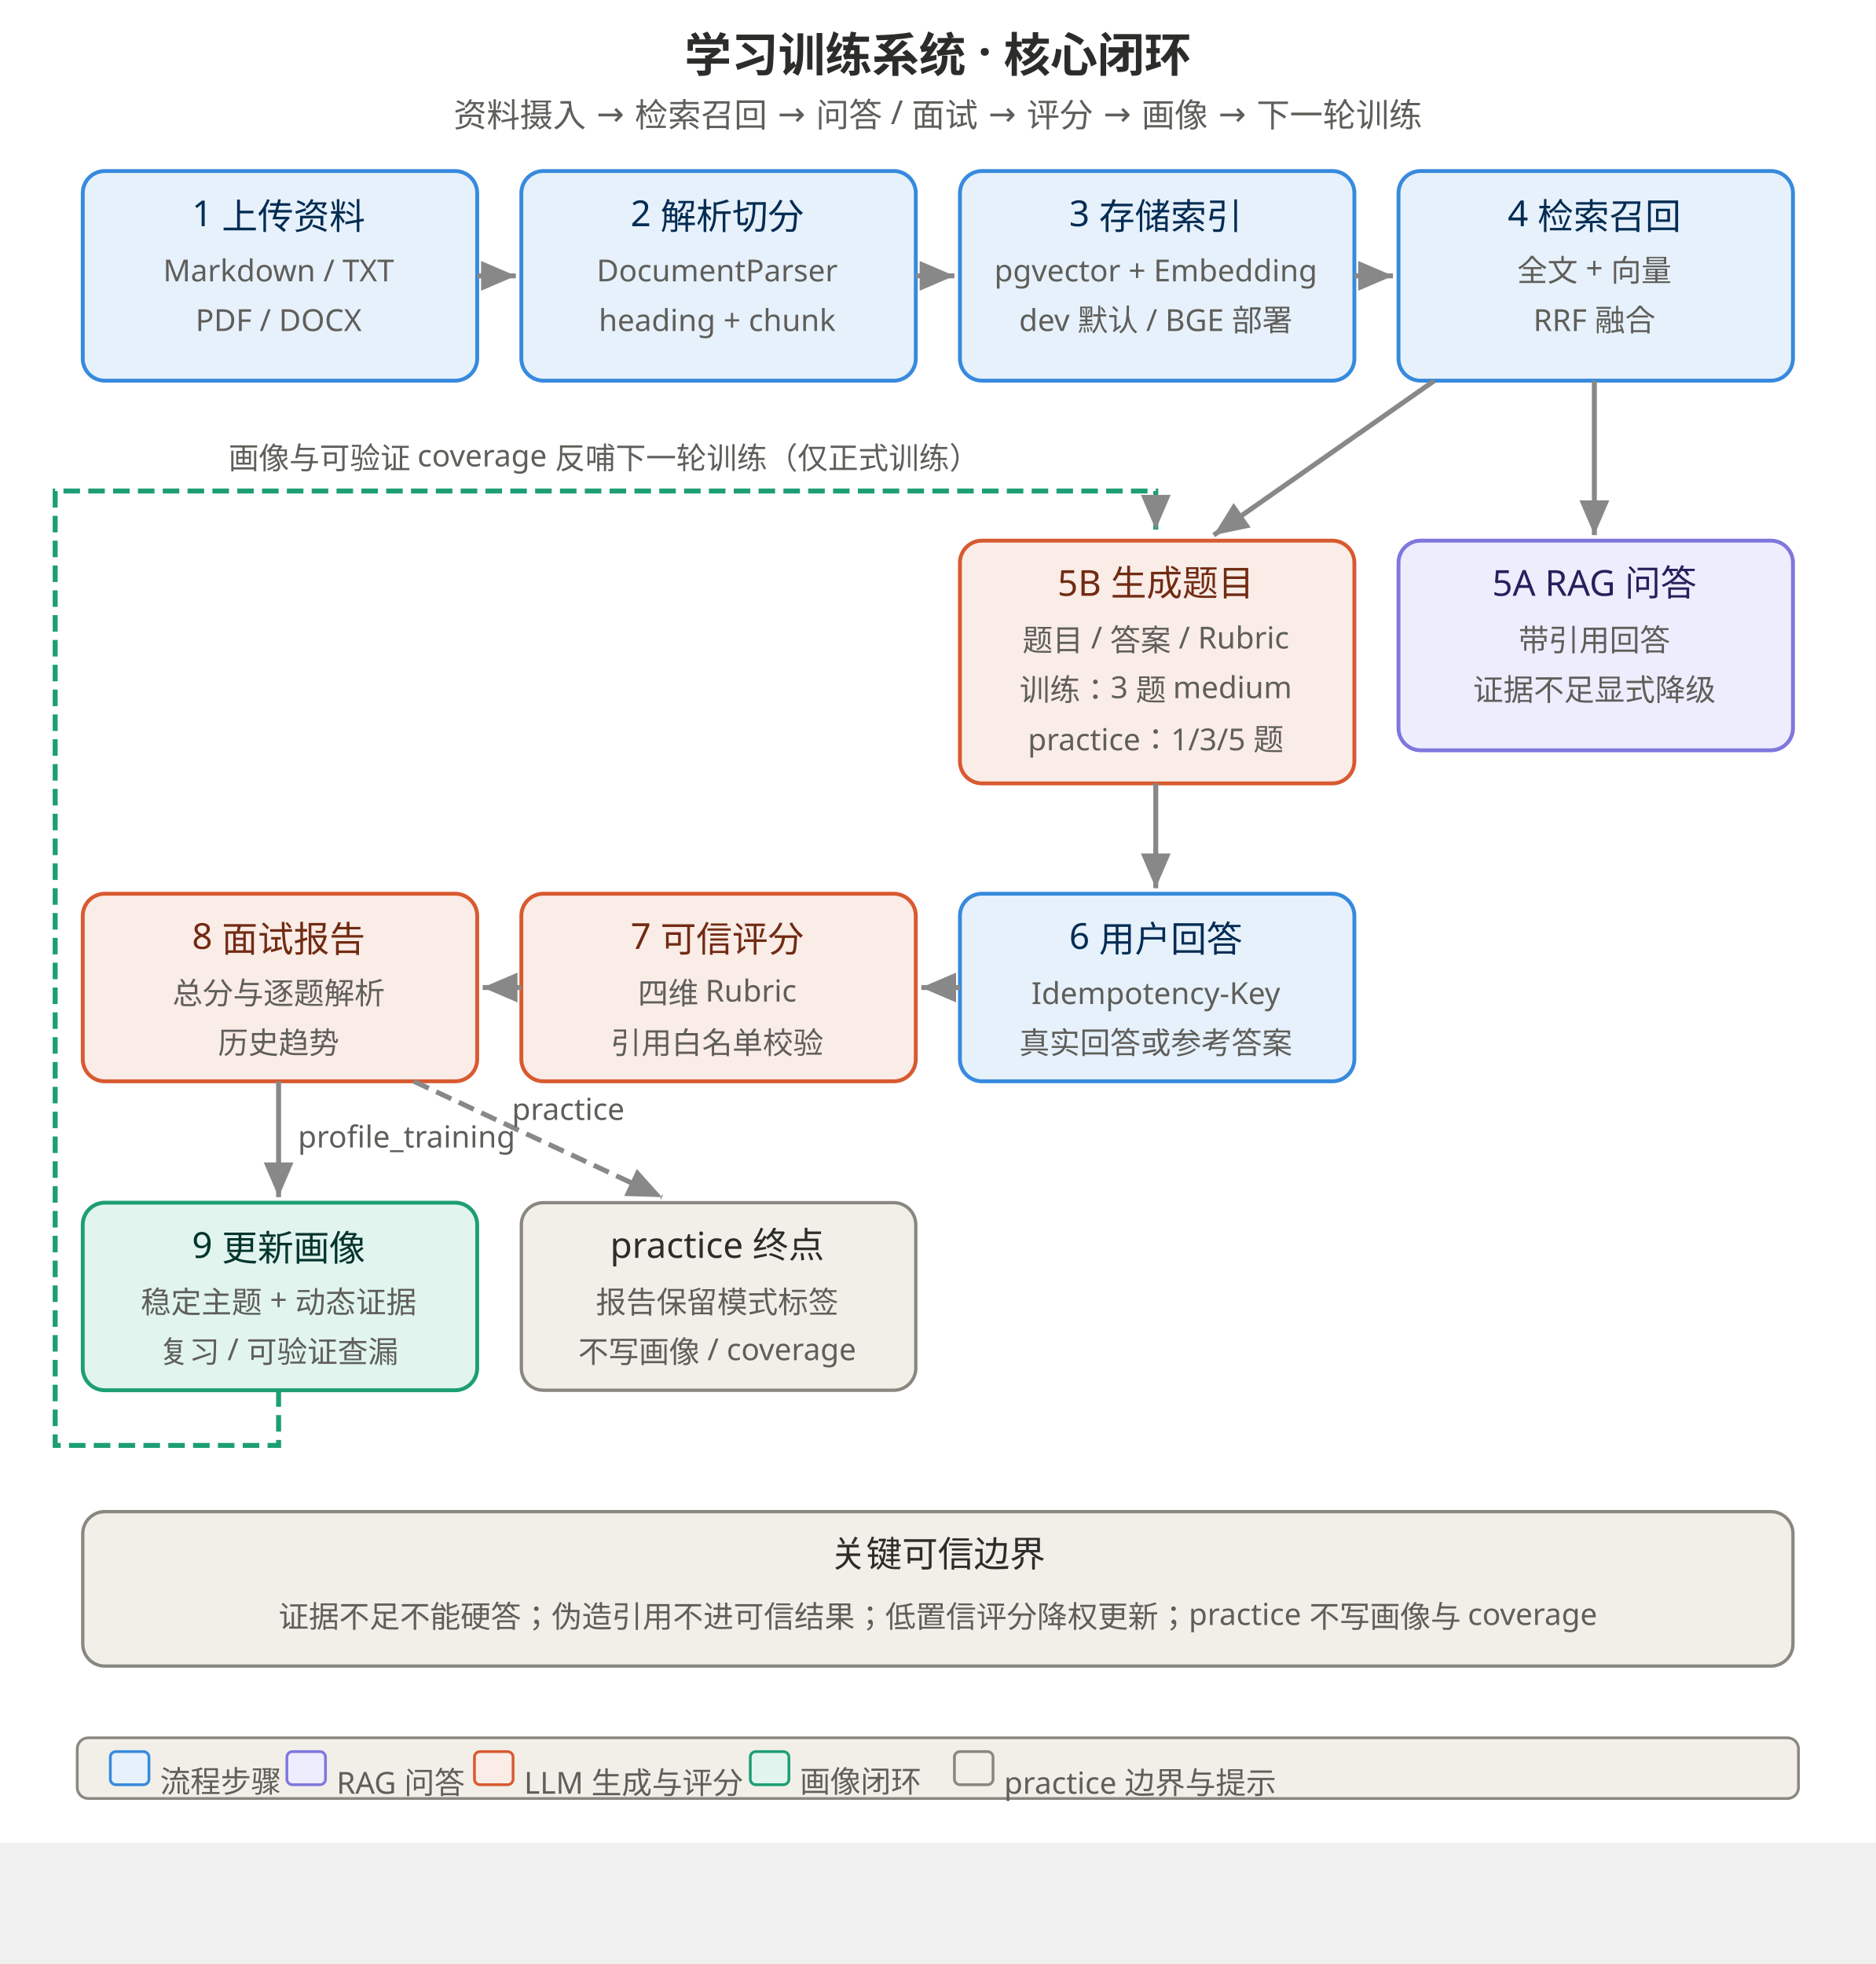
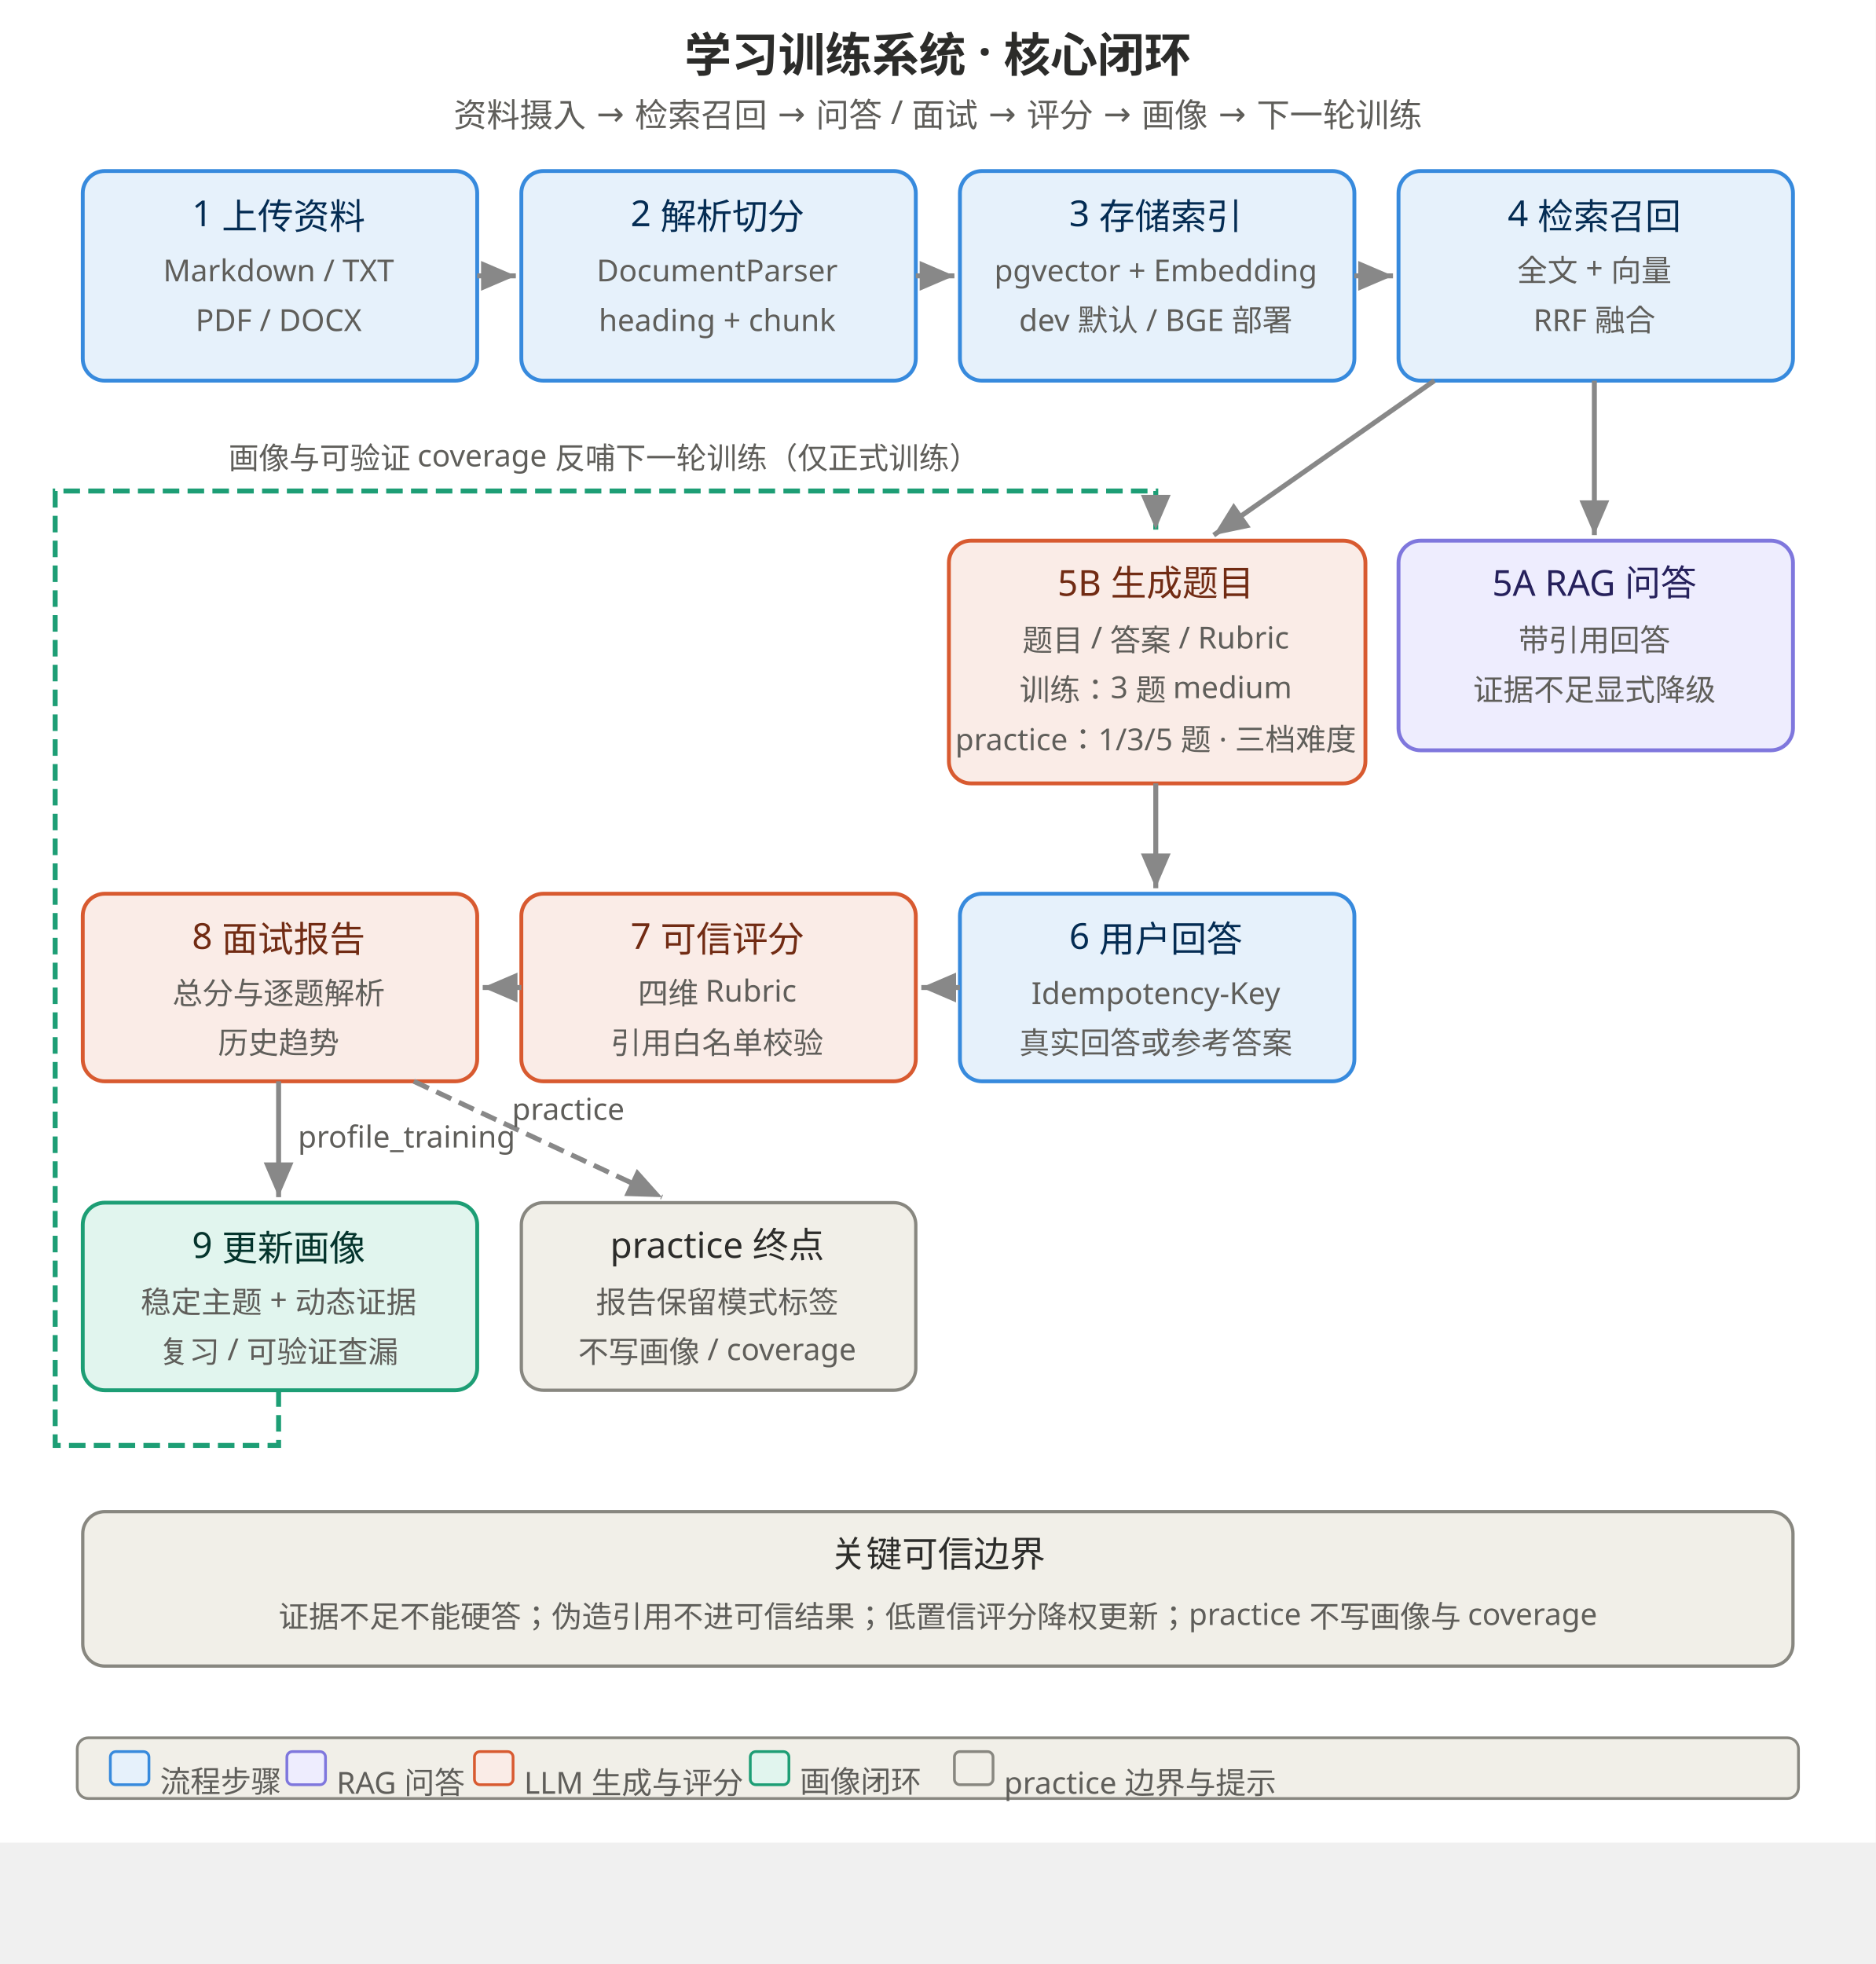
<svg xmlns="http://www.w3.org/2000/svg" viewBox="0 0 680 712" width="680" height="712">
  <defs>
    <marker id="arr-d" viewBox="0 0 10 10" refX="8" refY="5" markerWidth="10" markerHeight="10" orient="auto">
      <path d="M1 2L8 5L1 8" fill="#888" />
    </marker>
    <style>
      .bg { fill: #ffffff; }
      .t { font: 13px sans-serif; fill: #2C2C2A; }
      .ts { font: 11px sans-serif; fill: #5F5E5A; }
      .th { font: 500 13px sans-serif; fill: #2C2C2A; }
      .title { font: 700 17px sans-serif; fill: #2C2C2A; }
      .subtitle { font: 12px sans-serif; fill: #5F5E5A; }
      .arr { stroke: #888; stroke-width: 1.8; fill: none; marker-end: url(#arr-d); }
      .arr-dash { stroke: #888; stroke-width: 1.8; fill: none; stroke-dasharray: 6 3; marker-end: url(#arr-d); }
      .loop { stroke: #1D9E75; stroke-width: 1.8; fill: none; stroke-dasharray: 6 3; marker-end: url(#arr-d); }
      .node-blue { fill: #E6F1FB; stroke: #378ADD; stroke-width: 1.4; }
      .node-purple { fill: #EEEDFE; stroke: #7F77DD; stroke-width: 1.4; }
      .node-green { fill: #E1F5EE; stroke: #1D9E75; stroke-width: 1.4; }
      .node-orange { fill: #FAECE7; stroke: #D85A30; stroke-width: 1.4; }
      .node-gray { fill: #F1EFE8; stroke: #888780; stroke-width: 1.2; }
      .txt-blue { fill: #042C53; }
      .txt-purple { fill: #26215C; }
      .txt-green { fill: #04342C; }
      .txt-orange { fill: #712B13; }
      .txt-gray { fill: #2C2C2A; }
    </style>
  </defs>
  <rect class="bg" width="680" height="668" />
  <text class="title" x="340" y="26" text-anchor="middle">学习训练系统 · 核心闭环</text>
  <text class="subtitle" x="340" y="46" text-anchor="middle">资料摄入 → 检索召回 → 问答 / 面试 → 评分 → 画像 → 下一轮训练</text>
  <rect class="node-blue" x="30" y="62" width="143" height="76" rx="8" />
  <text class="th txt-blue" x="101" y="82" text-anchor="middle">1 上传资料</text>
  <text class="ts" x="101" y="102" text-anchor="middle">Markdown / TXT</text>
  <text class="ts" x="101" y="120" text-anchor="middle">PDF / DOCX</text>
  <rect class="node-blue" x="189" y="62" width="143" height="76" rx="8" />
  <text class="th txt-blue" x="260" y="82" text-anchor="middle">2 解析切分</text>
  <text class="ts" x="260" y="102" text-anchor="middle">DocumentParser</text>
  <text class="ts" x="260" y="120" text-anchor="middle">heading + chunk</text>
  <rect class="node-blue" x="348" y="62" width="143" height="76" rx="8" />
  <text class="th txt-blue" x="419" y="82" text-anchor="middle">3 存储索引</text>
  <text class="ts" x="419" y="102" text-anchor="middle">pgvector + Embedding</text>
  <text class="ts" x="419" y="120" text-anchor="middle">dev 默认 / BGE 部署</text>
  <rect class="node-blue" x="507" y="62" width="143" height="76" rx="8" />
  <text class="th txt-blue" x="578" y="82" text-anchor="middle">4 检索召回</text>
  <text class="ts" x="578" y="102" text-anchor="middle">全文 + 向量</text>
  <text class="ts" x="578" y="120" text-anchor="middle">RRF 融合</text>
  <line x1="173" y1="100" x2="187" y2="100" class="arr" />
  <line x1="332" y1="100" x2="346" y2="100" class="arr" />
  <line x1="491" y1="100" x2="505" y2="100" class="arr" />
-   <rect class="node-orange" x="348" y="196" width="143" height="88" rx="8" />
+   <rect class="node-orange" x="344" y="196" width="151" height="88" rx="8" />
  <text class="th txt-orange" x="419" y="216" text-anchor="middle">5B 生成题目</text>
  <text class="ts" x="419" y="236" text-anchor="middle">题目 / 答案 / Rubric</text>
  <text class="ts" x="419" y="254" text-anchor="middle">训练：3 题 medium</text>
-   <text class="ts" x="419" y="272" text-anchor="middle">practice：1/3/5 题</text>
+   <text class="ts" x="419" y="272" text-anchor="middle">practice：1/3/5 题 · 三档难度</text>
  <rect class="node-purple" x="507" y="196" width="143" height="76" rx="8" />
  <text class="th txt-purple" x="578" y="216" text-anchor="middle">5A RAG 问答</text>
  <text class="ts" x="578" y="236" text-anchor="middle">带引用回答</text>
  <text class="ts" x="578" y="254" text-anchor="middle">证据不足显式降级</text>
  <line x1="578" y1="138" x2="578" y2="194" class="arr" />
  <line x1="520" y1="138" x2="440" y2="194" class="arr" />
  <rect class="node-blue" x="348" y="324" width="143" height="68" rx="8" />
  <text class="th txt-blue" x="419" y="344" text-anchor="middle">6 用户回答</text>
  <text class="ts" x="419" y="364" text-anchor="middle">Idempotency-Key</text>
  <text class="ts" x="419" y="382" text-anchor="middle">真实回答或参考答案</text>
  <rect class="node-orange" x="189" y="324" width="143" height="68" rx="8" />
  <text class="th txt-orange" x="260" y="344" text-anchor="middle">7 可信评分</text>
  <text class="ts" x="260" y="364" text-anchor="middle">四维 Rubric</text>
  <text class="ts" x="260" y="382" text-anchor="middle">引用白名单校验</text>
  <rect class="node-orange" x="30" y="324" width="143" height="68" rx="8" />
  <text class="th txt-orange" x="101" y="344" text-anchor="middle">8 面试报告</text>
  <text class="ts" x="101" y="364" text-anchor="middle">总分与逐题解析</text>
  <text class="ts" x="101" y="382" text-anchor="middle">历史趋势</text>
  <line x1="419" y1="284" x2="419" y2="322" class="arr" />
  <line x1="348" y1="358" x2="334" y2="358" class="arr" />
  <line x1="189" y1="358" x2="175" y2="358" class="arr" />
  <rect class="node-green" x="30" y="436" width="143" height="68" rx="8" />
  <text class="th txt-green" x="101" y="456" text-anchor="middle">9 更新画像</text>
  <text class="ts" x="101" y="476" text-anchor="middle">稳定主题 + 动态证据</text>
  <text class="ts" x="101" y="494" text-anchor="middle">复习 / 可验证查漏</text>
  <rect class="node-gray" x="189" y="436" width="143" height="68" rx="8" />
  <text class="th txt-gray" x="260" y="456" text-anchor="middle">practice 终点</text>
  <text class="ts" x="260" y="476" text-anchor="middle">报告保留模式标签</text>
  <text class="ts" x="260" y="494" text-anchor="middle">不写画像 / coverage</text>
  <line x1="101" y1="392" x2="101" y2="434" class="arr" />
  <text class="ts" x="108" y="416">profile_training</text>
  <line x1="150" y1="392" x2="240" y2="434" class="arr-dash" />
  <text class="ts" x="206" y="406" text-anchor="middle">practice</text>
  <path d="M101 504 L101 524 L20 524 L20 178 L419 178 L419 192" class="loop" />
  <text class="ts" x="219" y="170" text-anchor="middle">画像与可验证 coverage 反哺下一轮训练（仅正式训练）</text>
  <rect class="node-gray" x="30" y="548" width="620" height="56" rx="8" />
  <text class="th txt-gray" x="340" y="568" text-anchor="middle">关键可信边界</text>
  <text class="ts" x="340" y="590" text-anchor="middle">证据不足不能硬答；伪造引用不进可信结果；低置信评分降权更新；practice 不写画像与 coverage</text>
  <rect x="28" y="630" width="624" height="22" rx="4" fill="#F1EFE8" stroke="#888780" stroke-width="1" />
  <rect x="40" y="635" width="14" height="12" rx="2" fill="#E6F1FB" stroke="#378ADD" stroke-width="1" />
  <text class="ts" x="58" y="645" dominant-baseline="central">流程步骤</text>
  <rect x="104" y="635" width="14" height="12" rx="2" fill="#EEEDFE" stroke="#7F77DD" stroke-width="1" />
  <text class="ts" x="122" y="645" dominant-baseline="central">RAG 问答</text>
  <rect x="172" y="635" width="14" height="12" rx="2" fill="#FAECE7" stroke="#D85A30" stroke-width="1" />
  <text class="ts" x="190" y="645" dominant-baseline="central">LLM 生成与评分</text>
  <rect x="272" y="635" width="14" height="12" rx="2" fill="#E1F5EE" stroke="#1D9E75" stroke-width="1" />
  <text class="ts" x="290" y="645" dominant-baseline="central">画像闭环</text>
  <rect x="346" y="635" width="14" height="12" rx="2" fill="#F1EFE8" stroke="#888780" stroke-width="1" />
  <text class="ts" x="364" y="645" dominant-baseline="central">practice 边界与提示</text>
</svg>
